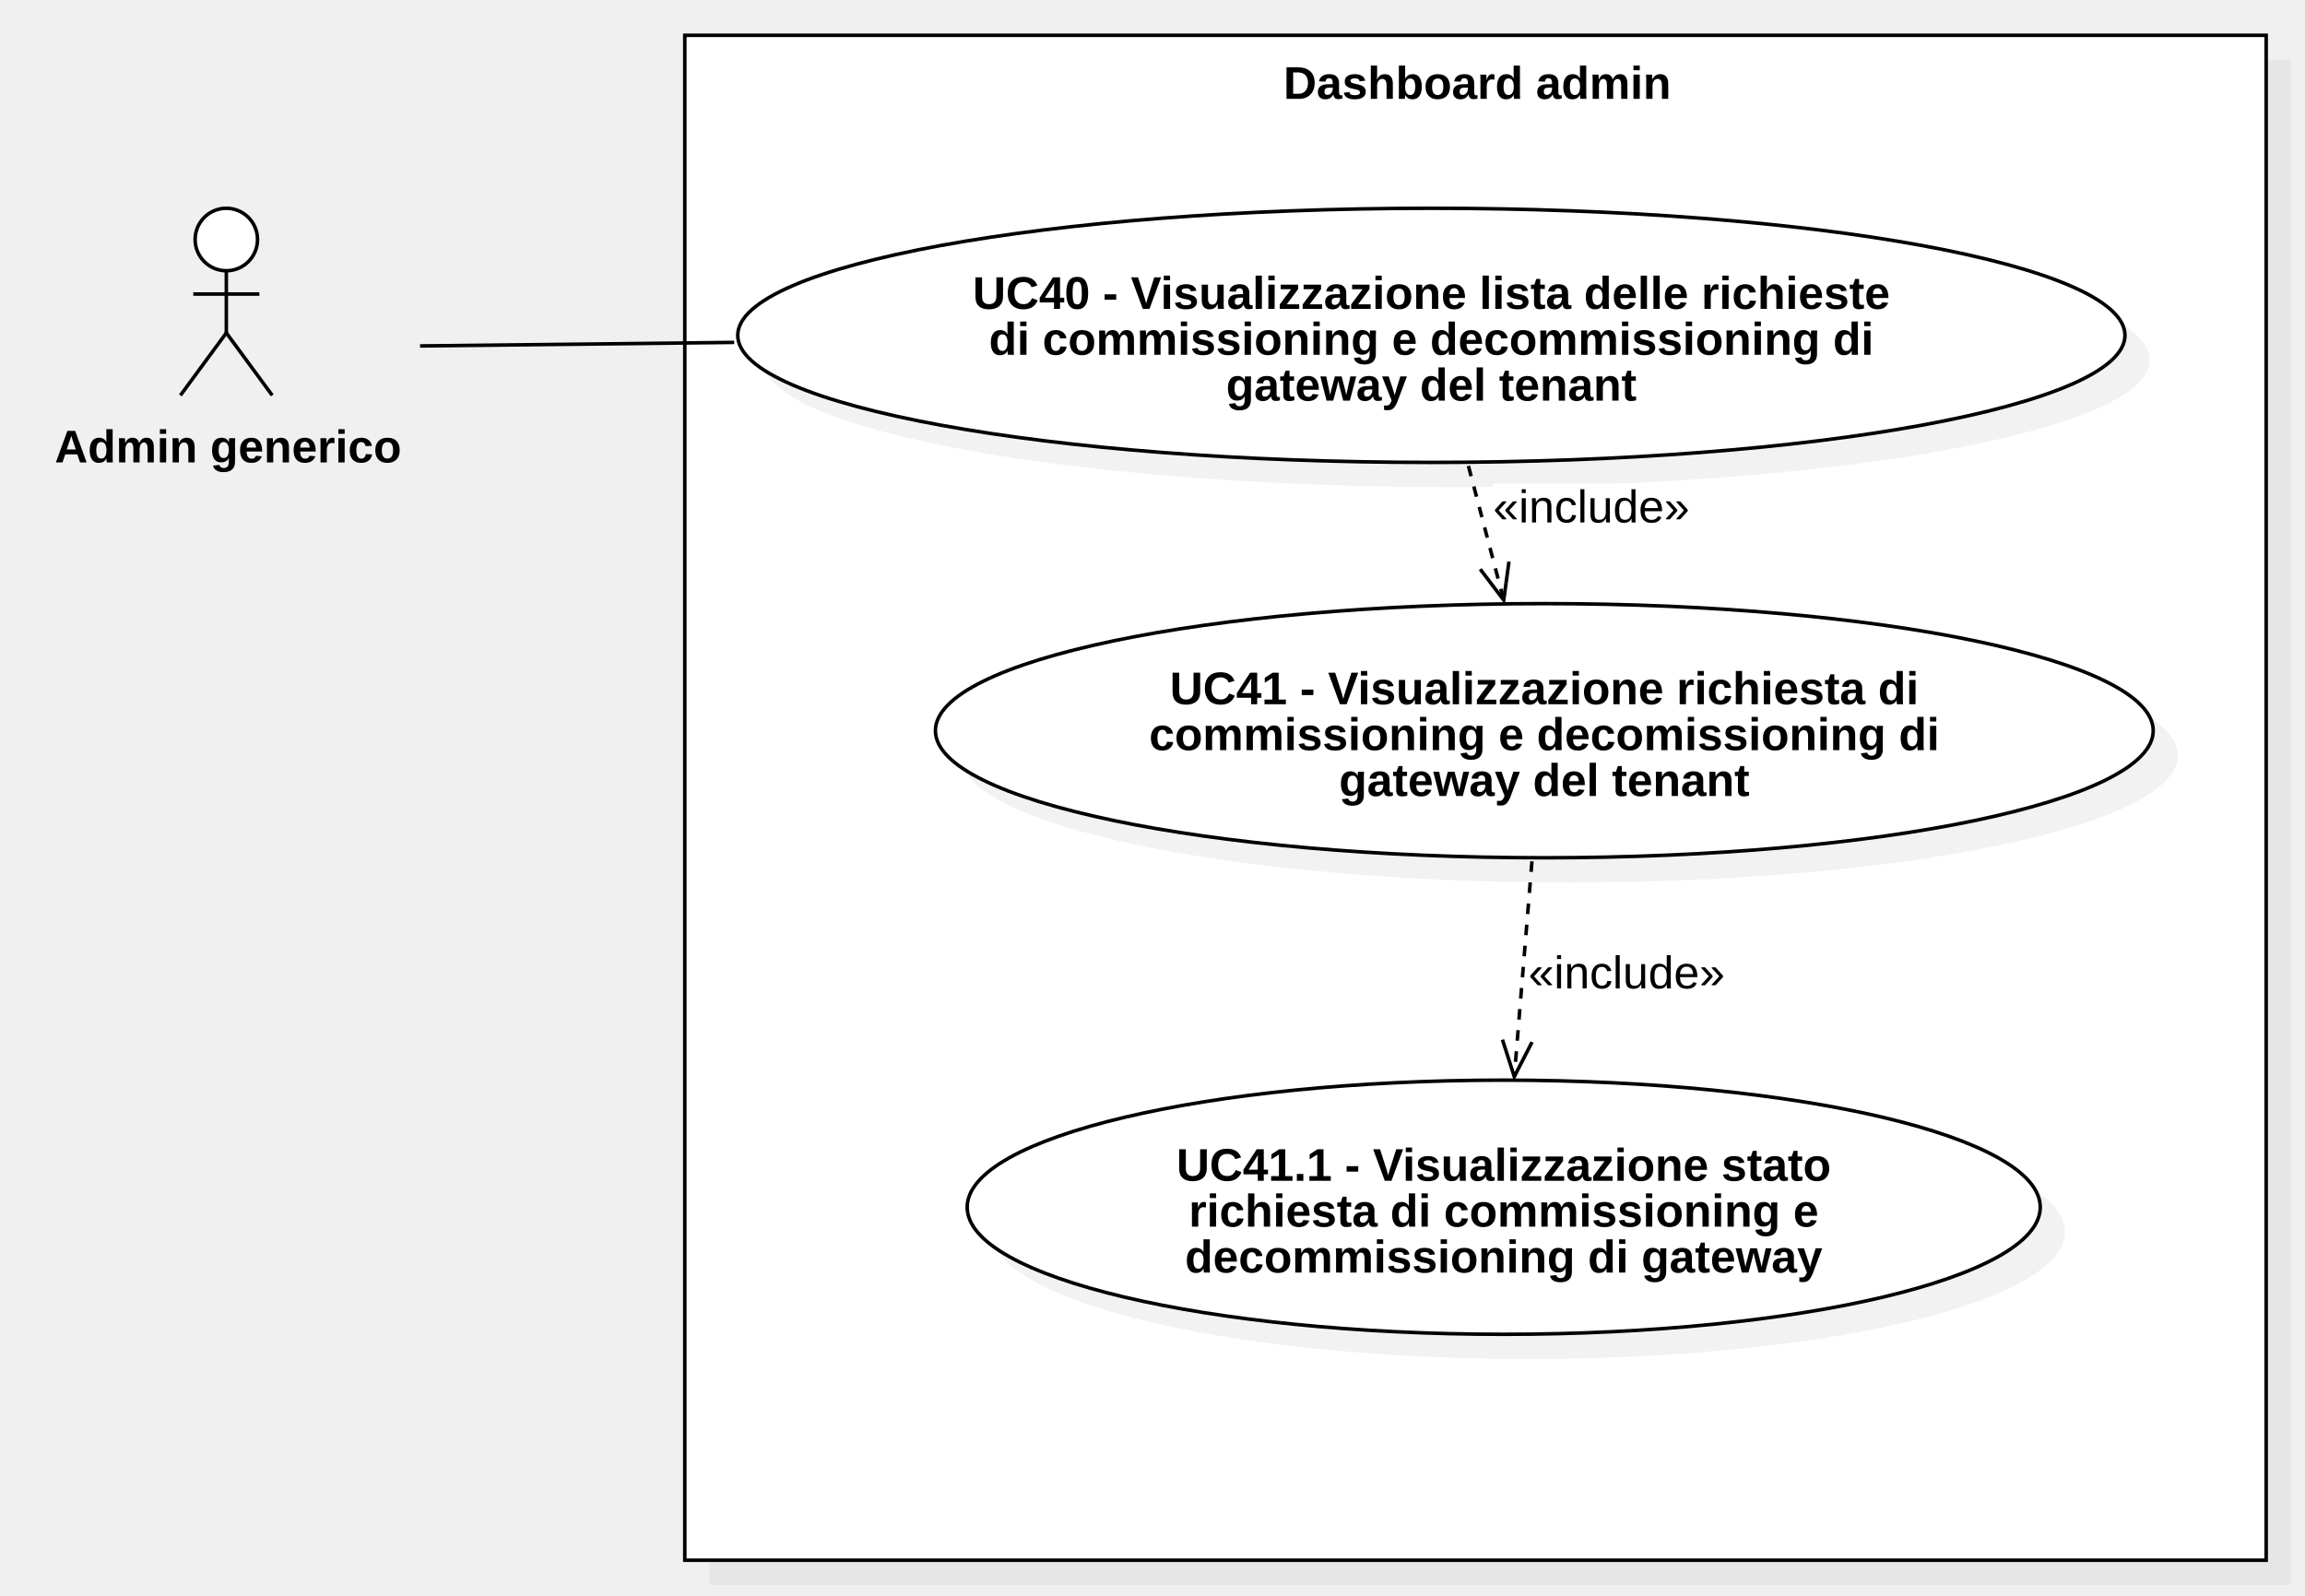
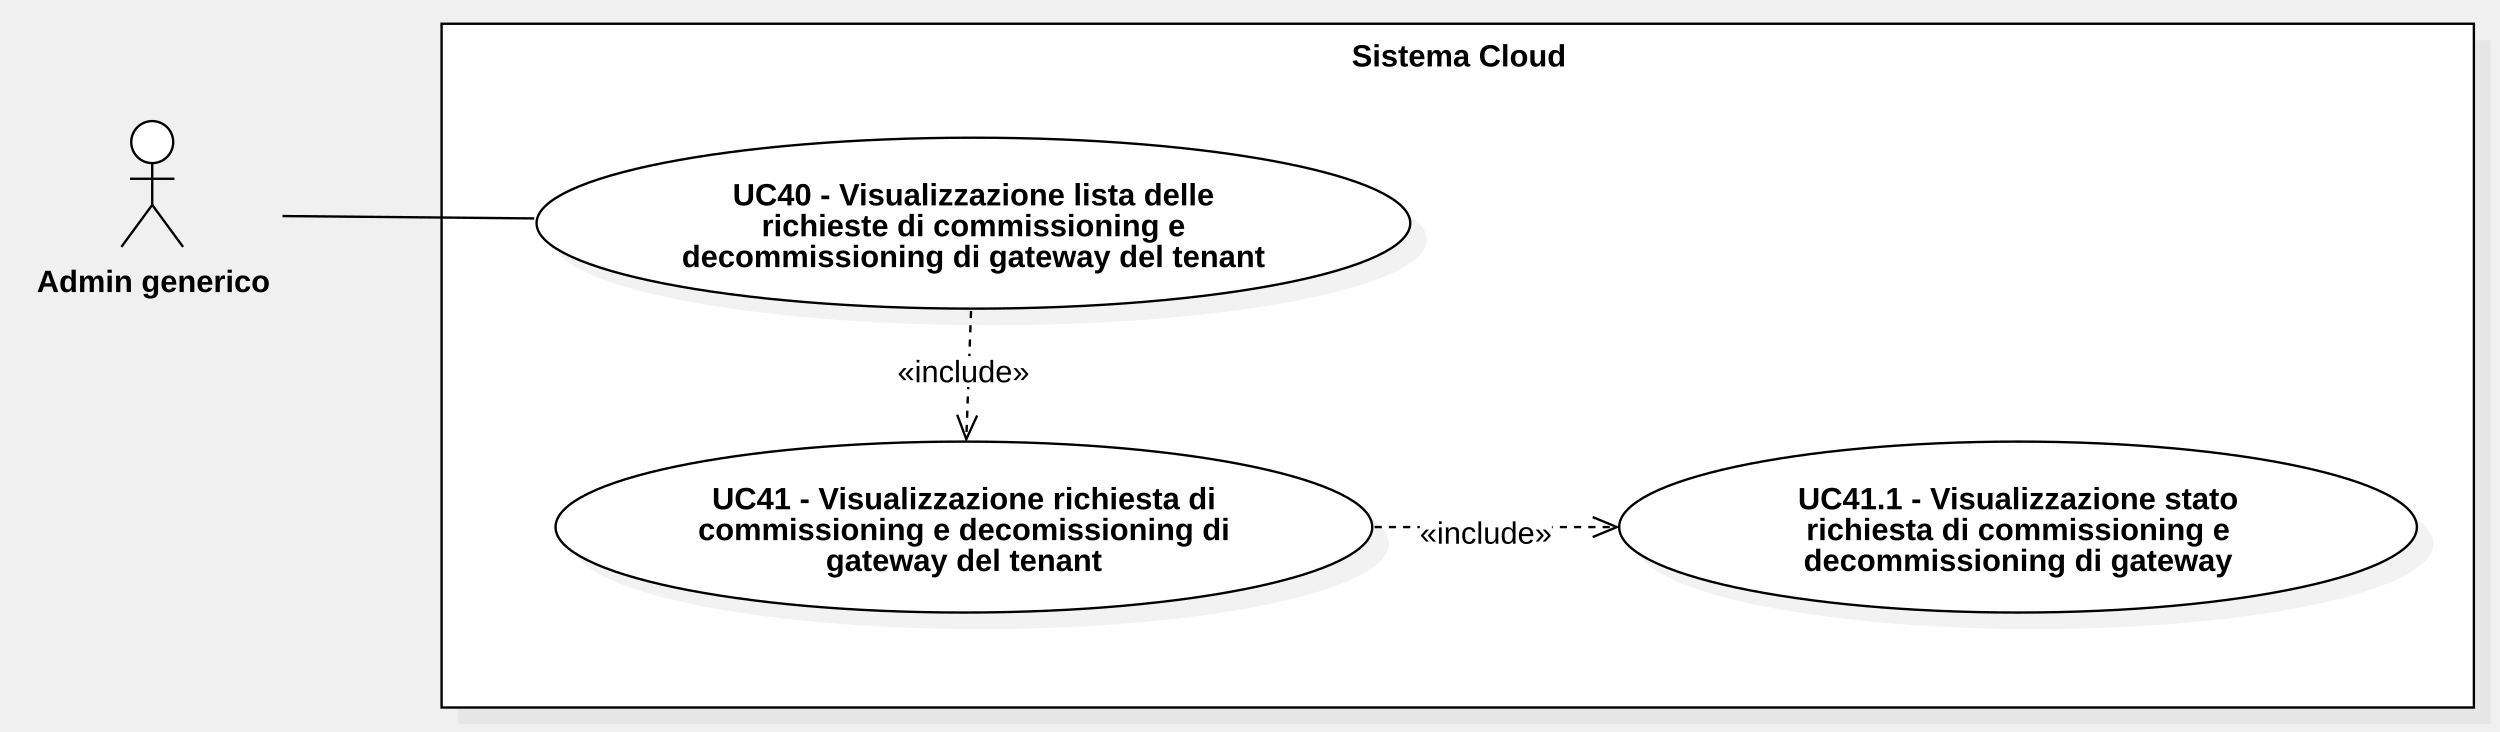
- <svg xmlns="http://www.w3.org/2000/svg" version="1.1" width="653" height="452">
+ <svg xmlns="http://www.w3.org/2000/svg" version="1.1" width="1053" height="308">
  <defs />
  <g>
    <g>
-       <rect fill="#C0C0C0" stroke="none" x="857" y="458" width="448" height="432" transform="matrix(1 0 0 1 -656 -441)" fill-opacity="0.2" />
+       <rect fill="#C0C0C0" stroke="none" x="295" y="325" width="856" height="288" transform="matrix(1 0 0 1 -102 -308)" fill-opacity="0.2" />
    </g>
    <g>
-       <rect fill="#ffffff" stroke="none" x="850" y="451" width="448" height="432" transform="matrix(1 0 0 1 -656 -441)" />
+       <rect fill="#ffffff" stroke="none" x="288" y="318" width="856" height="288" transform="matrix(1 0 0 1 -102 -308)" />
    </g>
    <g>
-       <path fill="none" stroke="#000000" paint-order="fill stroke markers" d=" M 194 10 L 642 10 L 642 442 L 194 442 L 194 10 Z Z" stroke-miterlimit="10" stroke-dasharray="" />
+       <path fill="none" stroke="#000000" paint-order="fill stroke markers" d=" M 186 10 L 1042 10 L 1042 298 L 186 298 L 186 10 Z Z" stroke-miterlimit="10" stroke-dasharray="" />
    </g>
    <g>
      <g>
        <path fill="none" stroke="none" />
-         <text fill="#000000" stroke="none" font-family="Arial" font-size="13px" font-style="normal" font-weight="bold" text-decoration="undefined" x="1074.5" y="464.5" text-anchor="middle" dominant-baseline="central" transform="matrix(1 0 0 1 -656 -441)">Dashboard admin</text>
+         <text fill="#000000" stroke="none" font-family="Arial" font-size="13px" font-style="normal" font-weight="bold" text-decoration="undefined" x="716.5" y="331.5" text-anchor="middle" dominant-baseline="central" transform="matrix(1 0 0 1 -102 -308)">Sistema Cloud</text>
      </g>
    </g>
    <g>
-       <path fill="#ffffff" stroke="none" paint-order="stroke fill markers" d=" M 55.278 67.85 C 55.278 62.962 59.236 59 64.118 59 C 69 59 72.958 62.962 72.958 67.85 C 72.958 72.738 69 76.7 64.118 76.7 C 59.236 76.7 55.278 72.738 55.278 67.85 Z" />
+       <path fill="#ffffff" stroke="none" paint-order="stroke fill markers" d=" M 55.278 59.85 C 55.278 54.962 59.236 51 64.118 51 C 69 51 72.958 54.962 72.958 59.85 C 72.958 64.738 69 68.7 64.118 68.7 C 59.236 68.7 55.278 64.738 55.278 59.85 Z" />
    </g>
    <g>
-       <path fill="none" stroke="#000000" paint-order="fill stroke markers" d=" M 55.278 67.85 C 55.278 62.962 59.236 59 64.118 59 C 69 59 72.958 62.962 72.958 67.85 C 72.958 72.738 69 76.7 64.118 76.7 C 59.236 76.7 55.278 72.738 55.278 67.85 Z" stroke-miterlimit="10" stroke-dasharray="" />
+       <path fill="none" stroke="#000000" paint-order="fill stroke markers" d=" M 55.278 59.85 C 55.278 54.962 59.236 51 64.118 51 C 69 51 72.958 54.962 72.958 59.85 C 72.958 64.738 69 68.7 64.118 68.7 C 59.236 68.7 55.278 64.738 55.278 59.85 Z" stroke-miterlimit="10" stroke-dasharray="" />
    </g>
    <g>
-       <path fill="none" stroke="#000000" paint-order="fill stroke markers" d=" M 64.118 76.7 L 64.118 94.3" stroke-miterlimit="10" stroke-dasharray="" />
+       <path fill="none" stroke="#000000" paint-order="fill stroke markers" d=" M 64.118 68.7 L 64.118 86.3" stroke-miterlimit="10" stroke-dasharray="" />
    </g>
    <g>
-       <path fill="none" stroke="#000000" paint-order="fill stroke markers" d=" M 54.758 83.3 L 73.478 83.3" stroke-miterlimit="10" stroke-dasharray="" />
+       <path fill="none" stroke="#000000" paint-order="fill stroke markers" d=" M 54.758 75.3 L 73.478 75.3" stroke-miterlimit="10" stroke-dasharray="" />
    </g>
    <g>
-       <path fill="none" stroke="#000000" paint-order="fill stroke markers" d=" M 64.118 94.3 L 51.118 112" stroke-miterlimit="10" stroke-dasharray="" />
+       <path fill="none" stroke="#000000" paint-order="fill stroke markers" d=" M 64.118 86.3 L 51.118 104" stroke-miterlimit="10" stroke-dasharray="" />
    </g>
    <g>
-       <path fill="none" stroke="#000000" paint-order="fill stroke markers" d=" M 64.118 94.3 L 77.118 112" stroke-miterlimit="10" stroke-dasharray="" />
+       <path fill="none" stroke="#000000" paint-order="fill stroke markers" d=" M 64.118 86.3 L 77.118 104" stroke-miterlimit="10" stroke-dasharray="" />
    </g>
    <g>
      <g>
        <path fill="none" stroke="none" />
-         <text fill="#000000" stroke="none" font-family="Arial" font-size="13px" font-style="normal" font-weight="bold" text-decoration="undefined" x="720.618" y="567.5" text-anchor="middle" dominant-baseline="central" transform="matrix(1 0 0 1 -656 -441)">Admin generico</text>
+         <text fill="#000000" stroke="none" font-family="Arial" font-size="13px" font-style="normal" font-weight="bold" text-decoration="undefined" x="166.618" y="426.5" text-anchor="middle" dominant-baseline="central" transform="matrix(1 0 0 1 -102 -308)">Admin generico</text>
      </g>
    </g>
    <g>
-       <path fill="#C0C0C0" stroke="none" paint-order="stroke fill markers" d=" M 216 102 C 216 82.118 303.976 66 412.5 66 C 521.024 66 609 82.118 609 102 C 609 121.882 521.024 138 412.5 138 C 303.976 138 216 121.882 216 102 Z" fill-opacity="0.2" />
+       <path fill="#C0C0C0" stroke="none" paint-order="stroke fill markers" d=" M 233 101 C 233 81.118 315.38 65 417 65 C 518.62 65 601 81.118 601 101 C 601 120.882 518.62 137 417 137 C 315.38 137 233 120.882 233 101 Z" fill-opacity="0.2" />
    </g>
    <g>
-       <path fill="#ffffff" stroke="none" paint-order="stroke fill markers" d=" M 209 95 C 209 75.118 296.976 59 405.5 59 C 514.024 59 602 75.118 602 95 C 602 114.882 514.024 131 405.5 131 C 296.976 131 209 114.882 209 95 Z" />
+       <path fill="#ffffff" stroke="none" paint-order="stroke fill markers" d=" M 226 94 C 226 74.118 308.38 58 410 58 C 511.62 58 594 74.118 594 94 C 594 113.882 511.62 130 410 130 C 308.38 130 226 113.882 226 94 Z" />
    </g>
    <g>
-       <path fill="none" stroke="#000000" paint-order="fill stroke markers" d=" M 209 95 C 209 75.118 296.976 59 405.5 59 C 514.024 59 602 75.118 602 95 C 602 114.882 514.024 131 405.5 131 C 296.976 131 209 114.882 209 95 Z" stroke-miterlimit="10" stroke-dasharray="" />
+       <path fill="none" stroke="#000000" paint-order="fill stroke markers" d=" M 226 94 C 226 74.118 308.38 58 410 58 C 511.62 58 594 74.118 594 94 C 594 113.882 511.62 130 410 130 C 308.38 130 226 113.882 226 94 Z" stroke-miterlimit="10" stroke-dasharray="" />
    </g>
    <g>
      <g>
        <path fill="none" stroke="none" />
-         <text fill="#000000" stroke="none" font-family="Arial" font-size="13px" font-style="normal" font-weight="bold" text-decoration="undefined" x="1061.5" y="524" text-anchor="middle" dominant-baseline="central" transform="matrix(1 0 0 1 -656 -441)">UC40 - Visualizzazione lista delle richieste</text>
-         <text fill="#000000" stroke="none" font-family="Arial" font-size="13px" font-style="normal" font-weight="bold" text-decoration="undefined" x="1061.5" y="537" text-anchor="middle" dominant-baseline="central" transform="matrix(1 0 0 1 -656 -441)">di commissioning e decommissioning di</text>
-         <text fill="#000000" stroke="none" font-family="Arial" font-size="13px" font-style="normal" font-weight="bold" text-decoration="undefined" x="1061.5" y="550" text-anchor="middle" dominant-baseline="central" transform="matrix(1 0 0 1 -656 -441)">gateway del tenant</text>
+         <text fill="#000000" stroke="none" font-family="Arial" font-size="13px" font-style="normal" font-weight="bold" text-decoration="undefined" x="512" y="390" text-anchor="middle" dominant-baseline="central" transform="matrix(1 0 0 1 -102 -308)">UC40 - Visualizzazione lista delle</text>
+         <text fill="#000000" stroke="none" font-family="Arial" font-size="13px" font-style="normal" font-weight="bold" text-decoration="undefined" x="512" y="403" text-anchor="middle" dominant-baseline="central" transform="matrix(1 0 0 1 -102 -308)">richieste di commissioning e</text>
+         <text fill="#000000" stroke="none" font-family="Arial" font-size="13px" font-style="normal" font-weight="bold" text-decoration="undefined" x="512" y="416" text-anchor="middle" dominant-baseline="central" transform="matrix(1 0 0 1 -102 -308)">decommissioning di gateway del tenant</text>
      </g>
    </g>
    <g>
-       <path fill="#C0C0C0" stroke="none" paint-order="stroke fill markers" d=" M 272 214 C 272 194.118 349.231 178 444.5 178 C 539.769 178 617 194.118 617 214 C 617 233.882 539.769 250 444.5 250 C 349.231 250 272 233.882 272 214 Z" fill-opacity="0.2" />
+       <path fill="#C0C0C0" stroke="none" paint-order="stroke fill markers" d=" M 241 229 C 241 209.118 318.007 193 413 193 C 507.993 193 585 209.118 585 229 C 585 248.882 507.993 265 413 265 C 318.007 265 241 248.882 241 229 Z" fill-opacity="0.2" />
    </g>
    <g>
-       <path fill="#ffffff" stroke="none" paint-order="stroke fill markers" d=" M 265 207 C 265 187.118 342.231 171 437.5 171 C 532.769 171 610 187.118 610 207 C 610 226.882 532.769 243 437.5 243 C 342.231 243 265 226.882 265 207 Z" />
+       <path fill="#ffffff" stroke="none" paint-order="stroke fill markers" d=" M 234 222 C 234 202.118 311.007 186 406 186 C 500.993 186 578 202.118 578 222 C 578 241.882 500.993 258 406 258 C 311.007 258 234 241.882 234 222 Z" />
    </g>
    <g>
-       <path fill="none" stroke="#000000" paint-order="fill stroke markers" d=" M 265 207 C 265 187.118 342.231 171 437.5 171 C 532.769 171 610 187.118 610 207 C 610 226.882 532.769 243 437.5 243 C 342.231 243 265 226.882 265 207 Z" stroke-miterlimit="10" stroke-dasharray="" />
+       <path fill="none" stroke="#000000" paint-order="fill stroke markers" d=" M 234 222 C 234 202.118 311.007 186 406 186 C 500.993 186 578 202.118 578 222 C 578 241.882 500.993 258 406 258 C 311.007 258 234 241.882 234 222 Z" stroke-miterlimit="10" stroke-dasharray="" />
    </g>
    <g>
      <g>
        <path fill="none" stroke="none" />
-         <text fill="#000000" stroke="none" font-family="Arial" font-size="13px" font-style="normal" font-weight="bold" text-decoration="undefined" x="1093.5" y="636" text-anchor="middle" dominant-baseline="central" transform="matrix(1 0 0 1 -656 -441)">UC41 - Visualizzazione richiesta di</text>
-         <text fill="#000000" stroke="none" font-family="Arial" font-size="13px" font-style="normal" font-weight="bold" text-decoration="undefined" x="1093.5" y="649" text-anchor="middle" dominant-baseline="central" transform="matrix(1 0 0 1 -656 -441)">commissioning e decomissioning di</text>
-         <text fill="#000000" stroke="none" font-family="Arial" font-size="13px" font-style="normal" font-weight="bold" text-decoration="undefined" x="1093.5" y="662" text-anchor="middle" dominant-baseline="central" transform="matrix(1 0 0 1 -656 -441)">gateway del tenant</text>
+         <text fill="#000000" stroke="none" font-family="Arial" font-size="13px" font-style="normal" font-weight="bold" text-decoration="undefined" x="508" y="518" text-anchor="middle" dominant-baseline="central" transform="matrix(1 0 0 1 -102 -308)">UC41 - Visualizzazione richiesta di</text>
+         <text fill="#000000" stroke="none" font-family="Arial" font-size="13px" font-style="normal" font-weight="bold" text-decoration="undefined" x="508" y="531" text-anchor="middle" dominant-baseline="central" transform="matrix(1 0 0 1 -102 -308)">commissioning e decomissioning di</text>
+         <text fill="#000000" stroke="none" font-family="Arial" font-size="13px" font-style="normal" font-weight="bold" text-decoration="undefined" x="508" y="544" text-anchor="middle" dominant-baseline="central" transform="matrix(1 0 0 1 -102 -308)">gateway del tenant</text>
      </g>
    </g>
    <g>
-       <path fill="none" stroke="#000000" paint-order="fill stroke markers" d=" M 416 132 L 426 170" stroke-miterlimit="10" stroke-dasharray="3" />
+       <path fill="none" stroke="#000000" paint-order="fill stroke markers" d=" M 409 131 L 407 185" stroke-miterlimit="10" stroke-dasharray="3" />
    </g>
    <g>
-       <path fill="none" stroke="#000000" paint-order="fill stroke markers" d=" M 419.343 161.243 L 426 170 L 427.485 159.101" stroke-miterlimit="10" stroke-dasharray="" />
+       <path fill="none" stroke="#000000" paint-order="fill stroke markers" d=" M 403.17 174.688 L 407 185 L 411.583 175" stroke-miterlimit="10" stroke-dasharray="" />
    </g>
    <g>
-       <rect fill="#ffffff" stroke="none" x="1079" y="578" width="55.656" height="13" transform="matrix(1 0 0 1 -656 -441)" />
+       <rect fill="#ffffff" stroke="none" x="480" y="458" width="55.656" height="13" transform="matrix(1 0 0 1 -102 -308)" />
    </g>
    <g>
      <g>
        <path fill="none" stroke="none" />
-         <text fill="#000000" stroke="none" font-family="Arial" font-size="13px" font-style="normal" font-weight="normal" text-decoration="undefined" x="1106.828" y="584.5" text-anchor="middle" dominant-baseline="central" transform="matrix(1 0 0 1 -656 -441)">«include»</text>
+         <text fill="#000000" stroke="none" font-family="Arial" font-size="13px" font-style="normal" font-weight="normal" text-decoration="undefined" x="507.828" y="464.5" text-anchor="middle" dominant-baseline="central" transform="matrix(1 0 0 1 -102 -308)">«include»</text>
      </g>
    </g>
    <g>
-       <path fill="none" stroke="#000000" paint-order="fill stroke markers" d=" M 208 97 L 119 98" stroke-miterlimit="10" stroke-dasharray="" />
+       <path fill="none" stroke="#000000" paint-order="fill stroke markers" d=" M 225 92 L 119 91" stroke-miterlimit="10" stroke-dasharray="" />
    </g>
    <g>
-       <path fill="#C0C0C0" stroke="none" paint-order="stroke fill markers" d=" M 281 349 C 281 329.118 349.053 313 433 313 C 516.947 313 585 329.118 585 349 C 585 368.882 516.947 385 433 385 C 349.053 385 281 368.882 281 349 Z" fill-opacity="0.2" />
+       <path fill="#C0C0C0" stroke="none" paint-order="stroke fill markers" d=" M 689 229 C 689 209.118 764.216 193 857 193 C 949.784 193 1025 209.118 1025 229 C 1025 248.882 949.784 265 857 265 C 764.216 265 689 248.882 689 229 Z" fill-opacity="0.2" />
    </g>
    <g>
-       <path fill="#ffffff" stroke="none" paint-order="stroke fill markers" d=" M 274 342 C 274 322.118 342.053 306 426 306 C 509.947 306 578 322.118 578 342 C 578 361.882 509.947 378 426 378 C 342.053 378 274 361.882 274 342 Z" />
+       <path fill="#ffffff" stroke="none" paint-order="stroke fill markers" d=" M 682 222 C 682 202.118 757.216 186 850 186 C 942.784 186 1018 202.118 1018 222 C 1018 241.882 942.784 258 850 258 C 757.216 258 682 241.882 682 222 Z" />
    </g>
    <g>
-       <path fill="none" stroke="#000000" paint-order="fill stroke markers" d=" M 274 342 C 274 322.118 342.053 306 426 306 C 509.947 306 578 322.118 578 342 C 578 361.882 509.947 378 426 378 C 342.053 378 274 361.882 274 342 Z" stroke-miterlimit="10" stroke-dasharray="" />
+       <path fill="none" stroke="#000000" paint-order="fill stroke markers" d=" M 682 222 C 682 202.118 757.216 186 850 186 C 942.784 186 1018 202.118 1018 222 C 1018 241.882 942.784 258 850 258 C 757.216 258 682 241.882 682 222 Z" stroke-miterlimit="10" stroke-dasharray="" />
    </g>
    <g>
      <g>
        <path fill="none" stroke="none" />
-         <text fill="#000000" stroke="none" font-family="Arial" font-size="13px" font-style="normal" font-weight="bold" text-decoration="undefined" x="1082" y="771" text-anchor="middle" dominant-baseline="central" transform="matrix(1 0 0 1 -656 -441)">UC41.1 - Visualizzazione stato</text>
-         <text fill="#000000" stroke="none" font-family="Arial" font-size="13px" font-style="normal" font-weight="bold" text-decoration="undefined" x="1082" y="784" text-anchor="middle" dominant-baseline="central" transform="matrix(1 0 0 1 -656 -441)">richiesta di commissioning e</text>
-         <text fill="#000000" stroke="none" font-family="Arial" font-size="13px" font-style="normal" font-weight="bold" text-decoration="undefined" x="1082" y="797" text-anchor="middle" dominant-baseline="central" transform="matrix(1 0 0 1 -656 -441)">decommissioning di gateway</text>
+         <text fill="#000000" stroke="none" font-family="Arial" font-size="13px" font-style="normal" font-weight="bold" text-decoration="undefined" x="952" y="518" text-anchor="middle" dominant-baseline="central" transform="matrix(1 0 0 1 -102 -308)">UC41.1 - Visualizzazione stato</text>
+         <text fill="#000000" stroke="none" font-family="Arial" font-size="13px" font-style="normal" font-weight="bold" text-decoration="undefined" x="952" y="531" text-anchor="middle" dominant-baseline="central" transform="matrix(1 0 0 1 -102 -308)">richiesta di commissioning e</text>
+         <text fill="#000000" stroke="none" font-family="Arial" font-size="13px" font-style="normal" font-weight="bold" text-decoration="undefined" x="952" y="544" text-anchor="middle" dominant-baseline="central" transform="matrix(1 0 0 1 -102 -308)">decommissioning di gateway</text>
      </g>
    </g>
    <g>
-       <path fill="none" stroke="#000000" paint-order="fill stroke markers" d=" M 434 244 L 429 305" stroke-miterlimit="10" stroke-dasharray="3" />
+       <path fill="none" stroke="#000000" paint-order="fill stroke markers" d=" M 579 222 L 681 222" stroke-miterlimit="10" stroke-dasharray="3" />
    </g>
    <g>
-       <path fill="none" stroke="#000000" paint-order="fill stroke markers" d=" M 425.635 294.527 L 429 305 L 434.026 295.215" stroke-miterlimit="10" stroke-dasharray="" />
+       <path fill="none" stroke="#000000" paint-order="fill stroke markers" d=" M 670.837 226.21 L 681 222 L 670.837 217.79" stroke-miterlimit="10" stroke-dasharray="" />
    </g>
    <g>
-       <rect fill="#ffffff" stroke="none" x="1089" y="710" width="55.656" height="13" transform="matrix(1 0 0 1 -656 -441)" />
+       <rect fill="#ffffff" stroke="none" x="700" y="526" width="55.656" height="13" transform="matrix(1 0 0 1 -102 -308)" />
    </g>
    <g>
      <g>
        <path fill="none" stroke="none" />
-         <text fill="#000000" stroke="none" font-family="Arial" font-size="13px" font-style="normal" font-weight="normal" text-decoration="undefined" x="1116.828" y="716.5" text-anchor="middle" dominant-baseline="central" transform="matrix(1 0 0 1 -656 -441)">«include»</text>
+         <text fill="#000000" stroke="none" font-family="Arial" font-size="13px" font-style="normal" font-weight="normal" text-decoration="undefined" x="727.828" y="532.5" text-anchor="middle" dominant-baseline="central" transform="matrix(1 0 0 1 -102 -308)">«include»</text>
      </g>
    </g>
  </g>
</svg>
